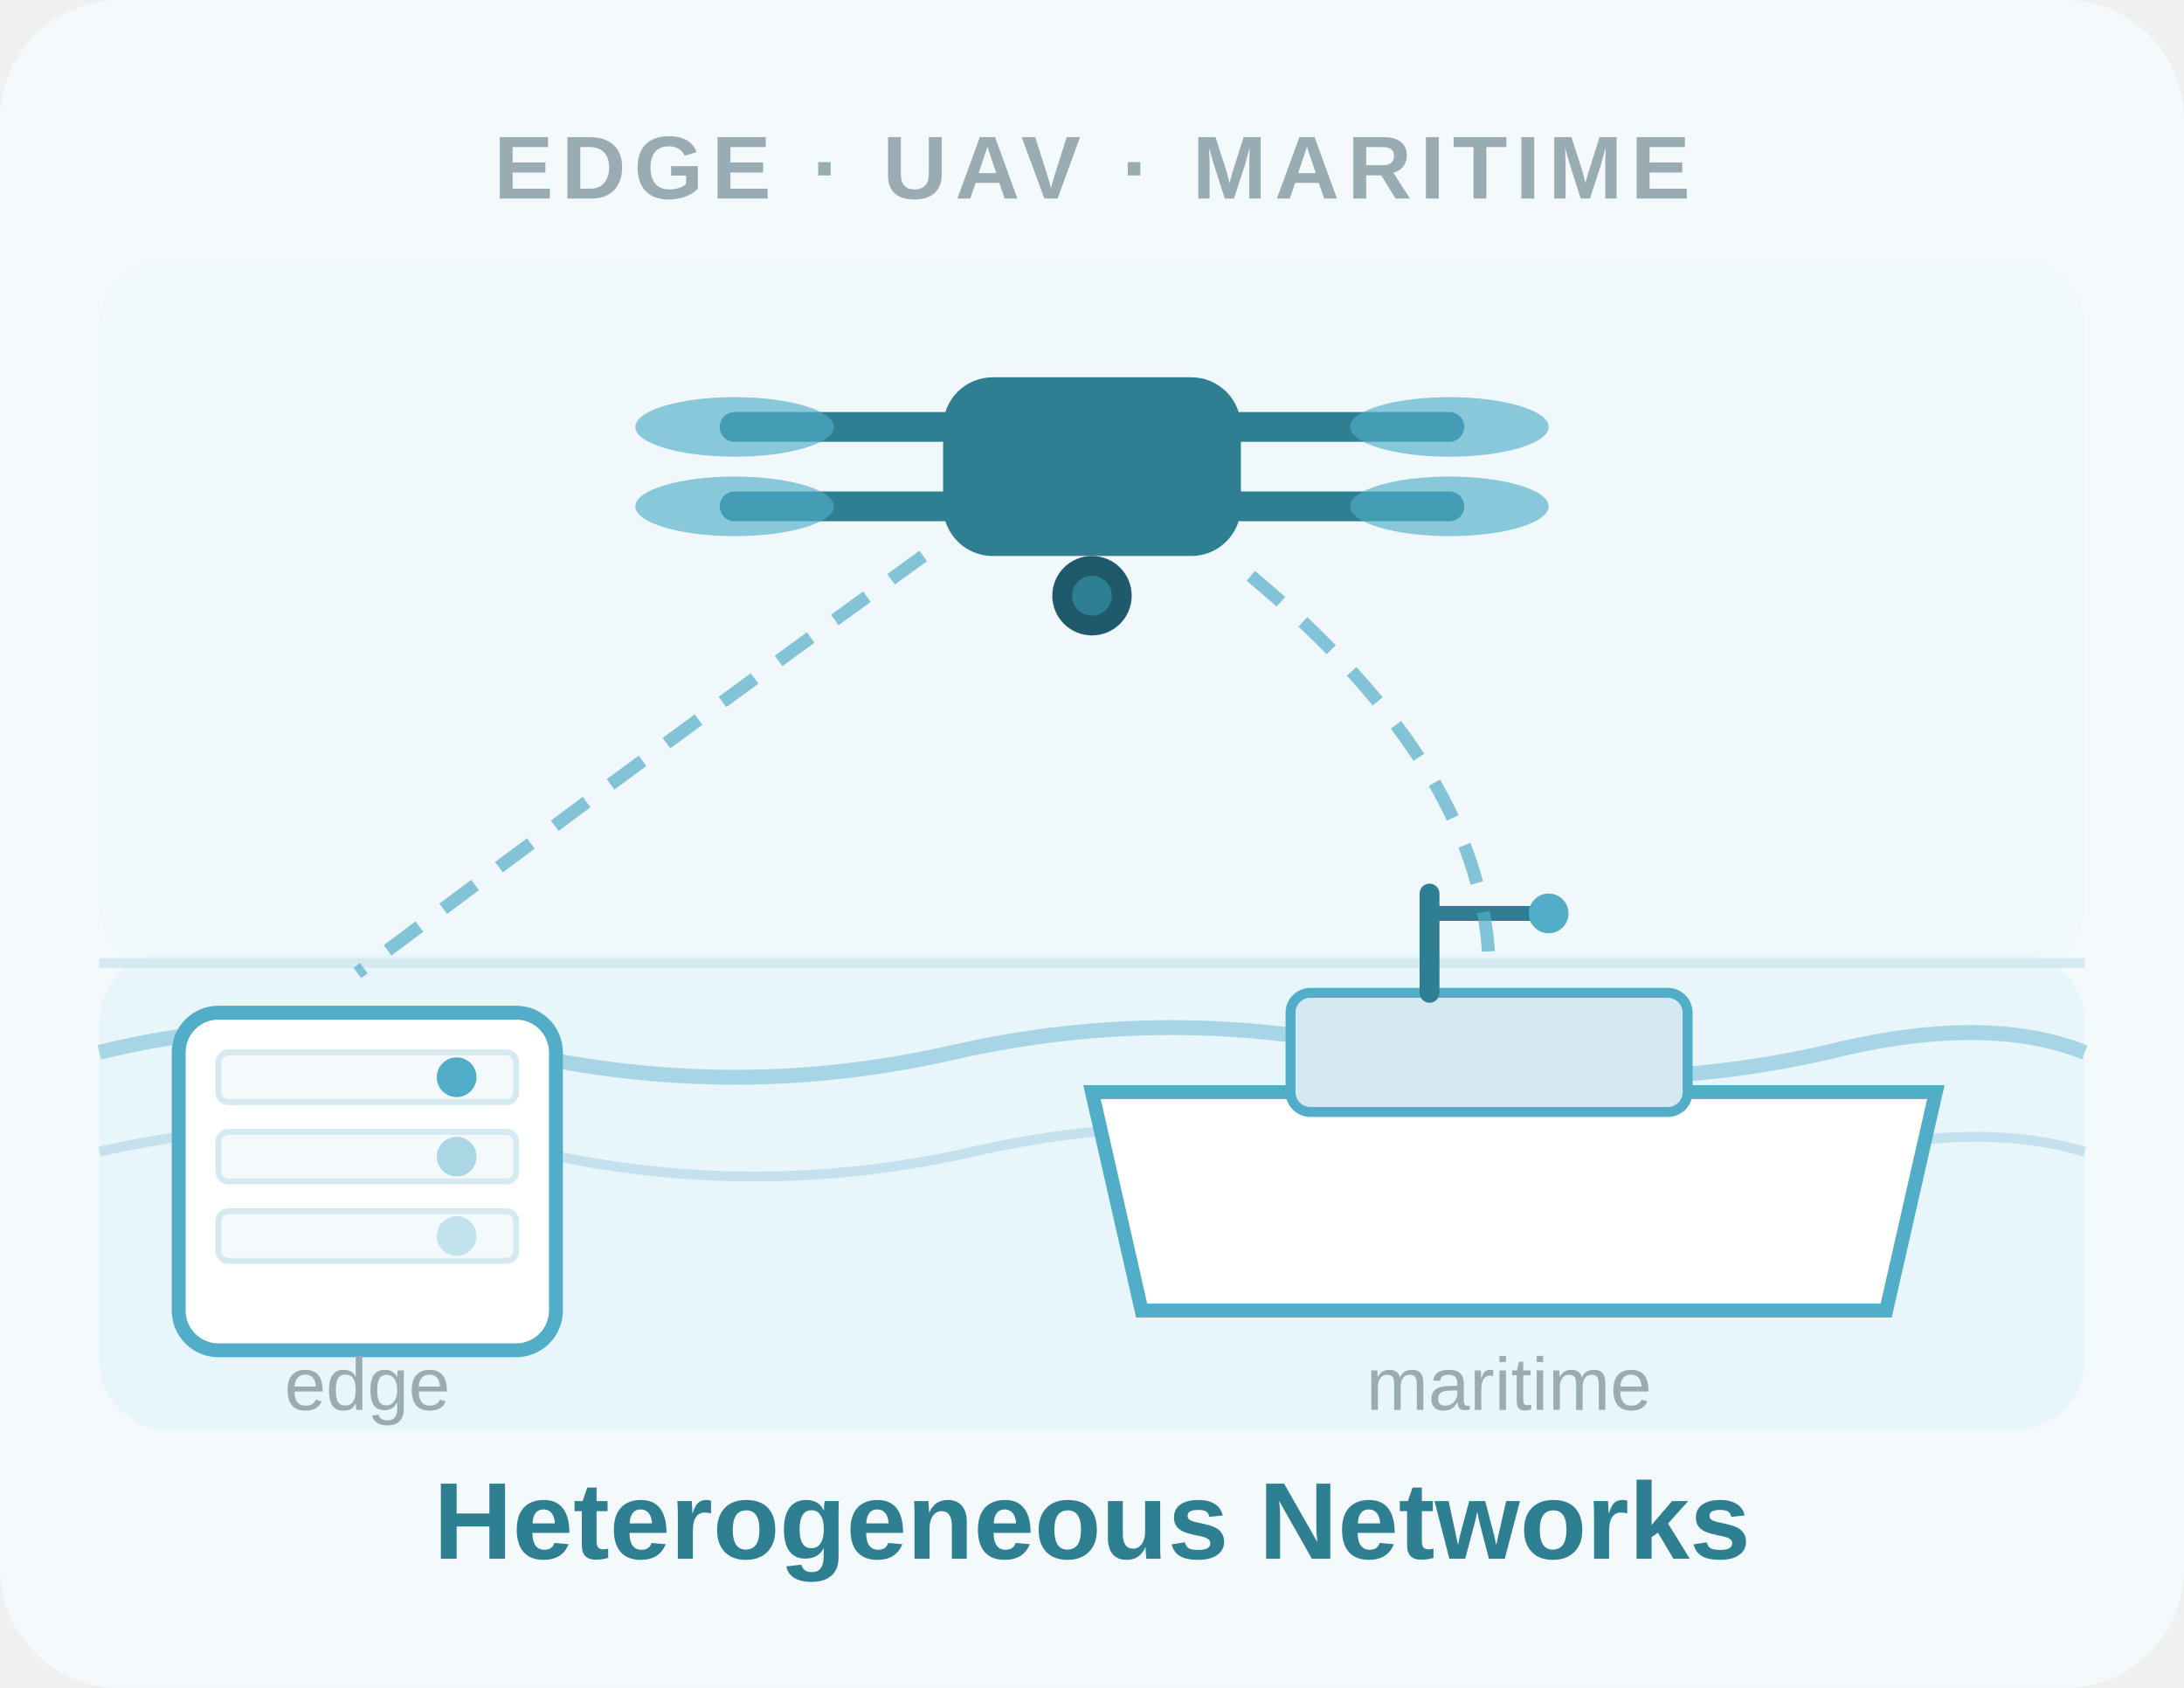
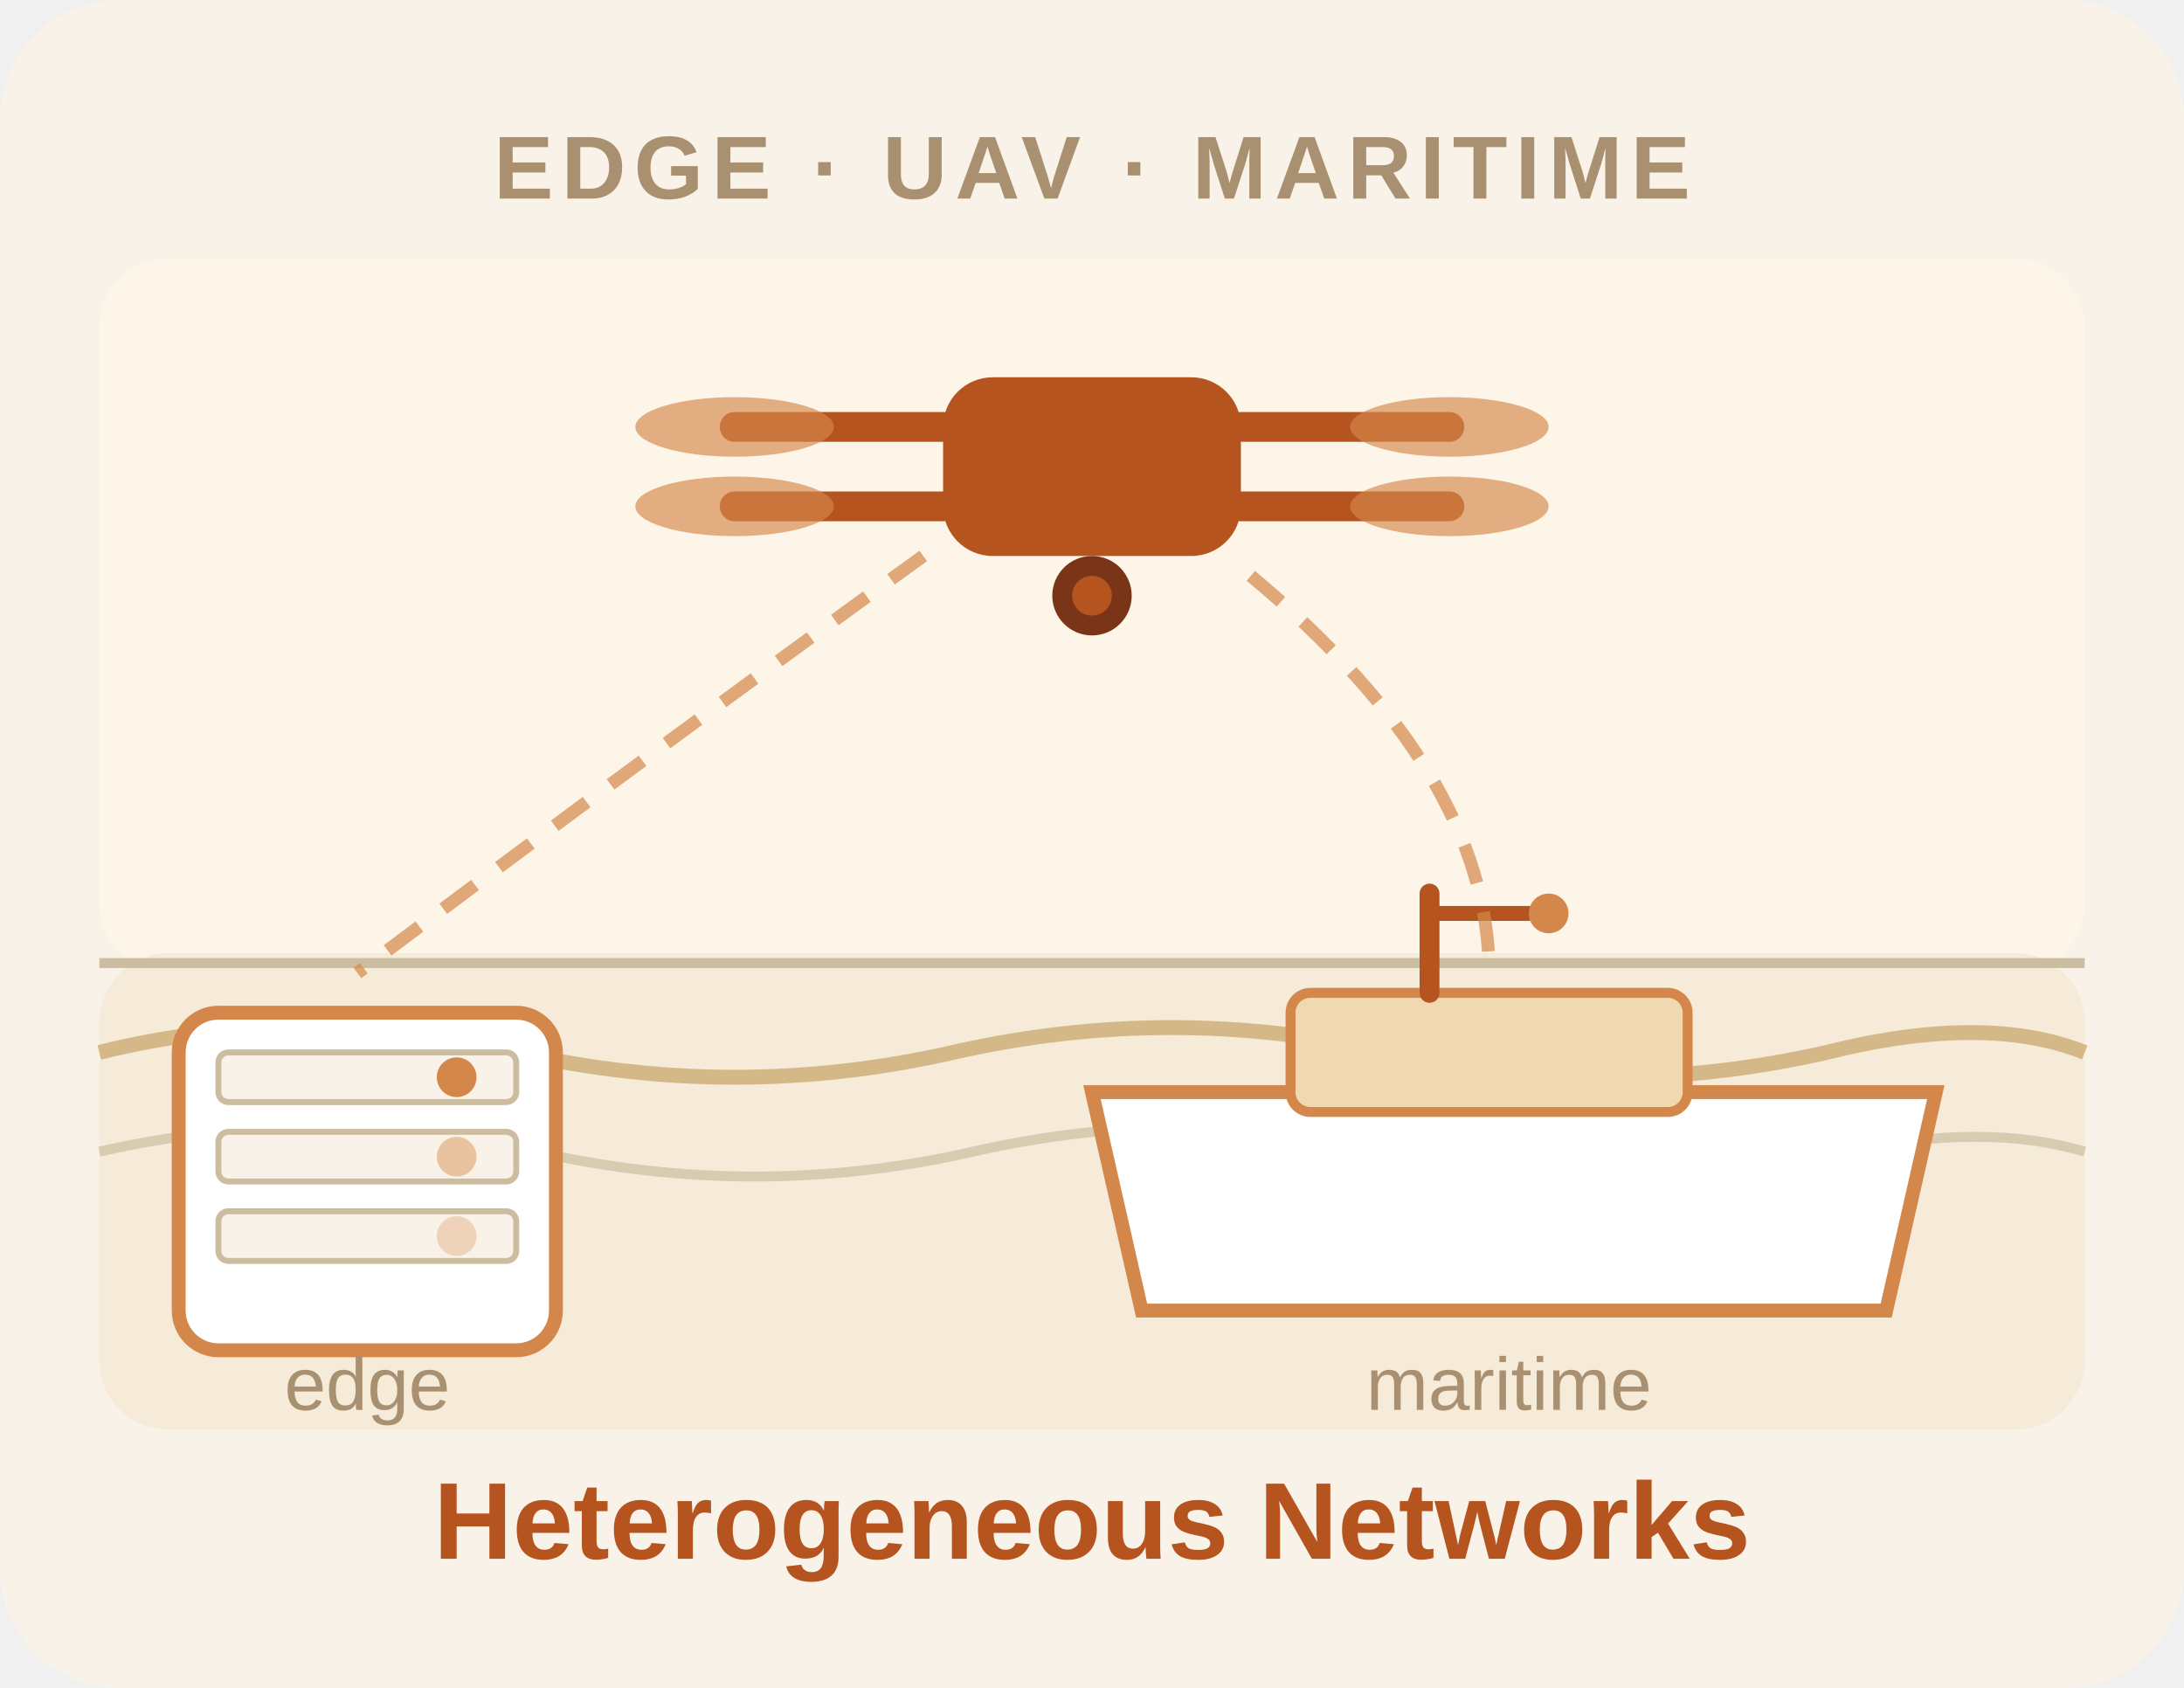
<svg xmlns="http://www.w3.org/2000/svg" viewBox="0 0 220 170">
-   <rect width="220" height="170" fill="#f4f9fb" rx="12" />
-   <text x="110" y="20" text-anchor="middle" font-family="'Segoe UI',Arial,sans-serif" font-size="9" font-weight="700" letter-spacing="0.09em" fill="#9aacb3">EDGE · UAV · MARITIME</text>
-   <rect x="10" y="26" width="200" height="72" rx="7" fill="#f0f8fb" />
-   <rect x="10" y="96" width="200" height="48" rx="7" fill="#e8f5fa" />
-   <line x1="10" y1="97" x2="210" y2="97" stroke="#d4e9f0" stroke-width="1" />
-   <path d="M 10 106 Q 30 101 52 106 Q 74 111 96 106 Q 118 101 140 106 Q 162 111 184 106 Q 200 102 210 106" fill="none" stroke="#a8d5e5" stroke-width="1.5" />
-   <path d="M 10 116 Q 32 111 54 116 Q 76 121 98 116 Q 120 111 142 116 Q 164 121 186 116 Q 200 113 210 116" fill="none" stroke="#b8d9e8" stroke-width="1" opacity="0.7" />
-   <rect x="95" y="38" width="30" height="18" rx="5" fill="#2f7f93" />
-   <line x1="95" y1="43" x2="74" y2="43" stroke="#2f7f93" stroke-width="3" stroke-linecap="round" />
-   <line x1="125" y1="43" x2="146" y2="43" stroke="#2f7f93" stroke-width="3" stroke-linecap="round" />
-   <line x1="95" y1="51" x2="74" y2="51" stroke="#2f7f93" stroke-width="3" stroke-linecap="round" />
-   <line x1="125" y1="51" x2="146" y2="51" stroke="#2f7f93" stroke-width="3" stroke-linecap="round" />
-   <ellipse cx="74" cy="43" rx="10" ry="3" fill="#52adc8" opacity="0.65" />
-   <ellipse cx="146" cy="43" rx="10" ry="3" fill="#52adc8" opacity="0.65" />
-   <ellipse cx="74" cy="51" rx="10" ry="3" fill="#52adc8" opacity="0.65" />
-   <ellipse cx="146" cy="51" rx="10" ry="3" fill="#52adc8" opacity="0.65" />
-   <circle cx="110" cy="60" r="4" fill="#1e5a6b" />
-   <circle cx="110" cy="60" r="2" fill="#2f7f93" />
-   <rect x="18" y="102" width="38" height="34" rx="4" fill="white" stroke="#52adc8" stroke-width="1.4" />
-   <rect x="22" y="106" width="30" height="5" rx="1" fill="#f4f9fb" stroke="#d4e9f0" stroke-width="0.6" />
-   <rect x="22" y="114" width="30" height="5" rx="1" fill="#f4f9fb" stroke="#d4e9f0" stroke-width="0.6" />
-   <rect x="22" y="122" width="30" height="5" rx="1" fill="#f4f9fb" stroke="#d4e9f0" stroke-width="0.6" />
-   <circle cx="46" cy="108.5" r="2" fill="#52adc8" />
-   <circle cx="46" cy="116.5" r="2" fill="#52adc8" opacity="0.45" />
-   <circle cx="46" cy="124.5" r="2" fill="#52adc8" opacity="0.3" />
-   <text x="37" y="142" text-anchor="middle" font-family="'Segoe UI',Arial,sans-serif" font-size="7.5" fill="#9aacb3">edge</text>
-   <path d="M 110 110 L 195 110 L 190 132 L 115 132 Z" fill="white" stroke="#52adc8" stroke-width="1.4" />
-   <rect x="130" y="100" width="40" height="12" rx="2" fill="#d4e9f0" stroke="#52adc8" stroke-width="1" />
-   <line x1="144" y1="100" x2="144" y2="90" stroke="#2f7f93" stroke-width="2" stroke-linecap="round" />
-   <line x1="144" y1="92" x2="154" y2="92" stroke="#2f7f93" stroke-width="1.5" stroke-linecap="round" />
-   <circle cx="156" cy="92" r="2" fill="#52adc8" />
-   <text x="152" y="142" text-anchor="middle" font-family="'Segoe UI',Arial,sans-serif" font-size="7.5" fill="#9aacb3">maritime</text>
-   <path d="M 93 56 Q 68 74 36 98" fill="none" stroke="#52adc8" stroke-width="1.3" stroke-dasharray="4,3" opacity="0.7" />
-   <path d="M 126 58 Q 150 78 150 98" fill="none" stroke="#52adc8" stroke-width="1.3" stroke-dasharray="4,3" opacity="0.7" />
-   <text x="110" y="157" text-anchor="middle" font-family="'Segoe UI',Arial,sans-serif" font-size="11" font-weight="600" fill="#2f7f93">Heterogeneous Networks</text>
+   <rect width="220" height="170" fill="#F9F2E8" rx="12" />
+   <text x="110" y="20" text-anchor="middle" font-family="'-apple-system','Segoe UI',Arial,sans-serif" font-size="9" font-weight="700" letter-spacing="0.09em" fill="#A89070">EDGE · UAV · MARITIME</text>
+   <rect x="10" y="26" width="200" height="72" rx="7" fill="#FDF5E8" />
+   <rect x="10" y="96" width="200" height="48" rx="7" fill="#F5EBD8" />
+   <line x1="10" y1="97" x2="210" y2="97" stroke="#CDBDA0" stroke-width="1" />
+   <path d="M 10 106 Q 30 101 52 106 Q 74 111 96 106 Q 118 101 140 106 Q 162 111 184 106 Q 200 102 210 106" fill="none" stroke="#D4B888" stroke-width="1.5" />
+   <path d="M 10 116 Q 32 111 54 116 Q 76 121 98 116 Q 120 111 142 116 Q 164 121 186 116 Q 200 113 210 116" fill="none" stroke="#CDBDA0" stroke-width="1" opacity="0.7" />
+   <rect x="95" y="38" width="30" height="18" rx="5" fill="#B5541F" />
+   <line x1="95" y1="43" x2="74" y2="43" stroke="#B5541F" stroke-width="3" stroke-linecap="round" />
+   <line x1="125" y1="43" x2="146" y2="43" stroke="#B5541F" stroke-width="3" stroke-linecap="round" />
+   <line x1="95" y1="51" x2="74" y2="51" stroke="#B5541F" stroke-width="3" stroke-linecap="round" />
+   <line x1="125" y1="51" x2="146" y2="51" stroke="#B5541F" stroke-width="3" stroke-linecap="round" />
+   <ellipse cx="74" cy="43" rx="10" ry="3" fill="#D4874A" opacity="0.65" />
+   <ellipse cx="146" cy="43" rx="10" ry="3" fill="#D4874A" opacity="0.65" />
+   <ellipse cx="74" cy="51" rx="10" ry="3" fill="#D4874A" opacity="0.65" />
+   <ellipse cx="146" cy="51" rx="10" ry="3" fill="#D4874A" opacity="0.65" />
+   <circle cx="110" cy="60" r="4" fill="#7A3418" />
+   <circle cx="110" cy="60" r="2" fill="#B5541F" />
+   <rect x="18" y="102" width="38" height="34" rx="4" fill="white" stroke="#D4874A" stroke-width="1.4" />
+   <rect x="22" y="106" width="30" height="5" rx="1" fill="#F9F2E8" stroke="#CDBDA0" stroke-width="0.6" />
+   <rect x="22" y="114" width="30" height="5" rx="1" fill="#F9F2E8" stroke="#CDBDA0" stroke-width="0.6" />
+   <rect x="22" y="122" width="30" height="5" rx="1" fill="#F9F2E8" stroke="#CDBDA0" stroke-width="0.6" />
+   <circle cx="46" cy="108.5" r="2" fill="#D4874A" />
+   <circle cx="46" cy="116.5" r="2" fill="#D4874A" opacity="0.45" />
+   <circle cx="46" cy="124.5" r="2" fill="#D4874A" opacity="0.3" />
+   <text x="37" y="142" text-anchor="middle" font-family="'-apple-system','Segoe UI',Arial,sans-serif" font-size="7.5" fill="#A89070">edge</text>
+   <path d="M 110 110 L 195 110 L 190 132 L 115 132 Z" fill="white" stroke="#D4874A" stroke-width="1.4" />
+   <rect x="130" y="100" width="40" height="12" rx="2" fill="#F0D8B0" stroke="#D4874A" stroke-width="1" />
+   <line x1="144" y1="100" x2="144" y2="90" stroke="#B5541F" stroke-width="2" stroke-linecap="round" />
+   <line x1="144" y1="92" x2="154" y2="92" stroke="#B5541F" stroke-width="1.5" stroke-linecap="round" />
+   <circle cx="156" cy="92" r="2" fill="#D4874A" />
+   <text x="152" y="142" text-anchor="middle" font-family="'-apple-system','Segoe UI',Arial,sans-serif" font-size="7.5" fill="#A89070">maritime</text>
+   <path d="M 93 56 Q 68 74 36 98" fill="none" stroke="#D4874A" stroke-width="1.3" stroke-dasharray="4,3" opacity="0.7" />
+   <path d="M 126 58 Q 150 78 150 98" fill="none" stroke="#D4874A" stroke-width="1.3" stroke-dasharray="4,3" opacity="0.7" />
+   <text x="110" y="157" text-anchor="middle" font-family="'-apple-system','Segoe UI',Arial,sans-serif" font-size="11" font-weight="600" fill="#B5541F">Heterogeneous Networks</text>
</svg>
